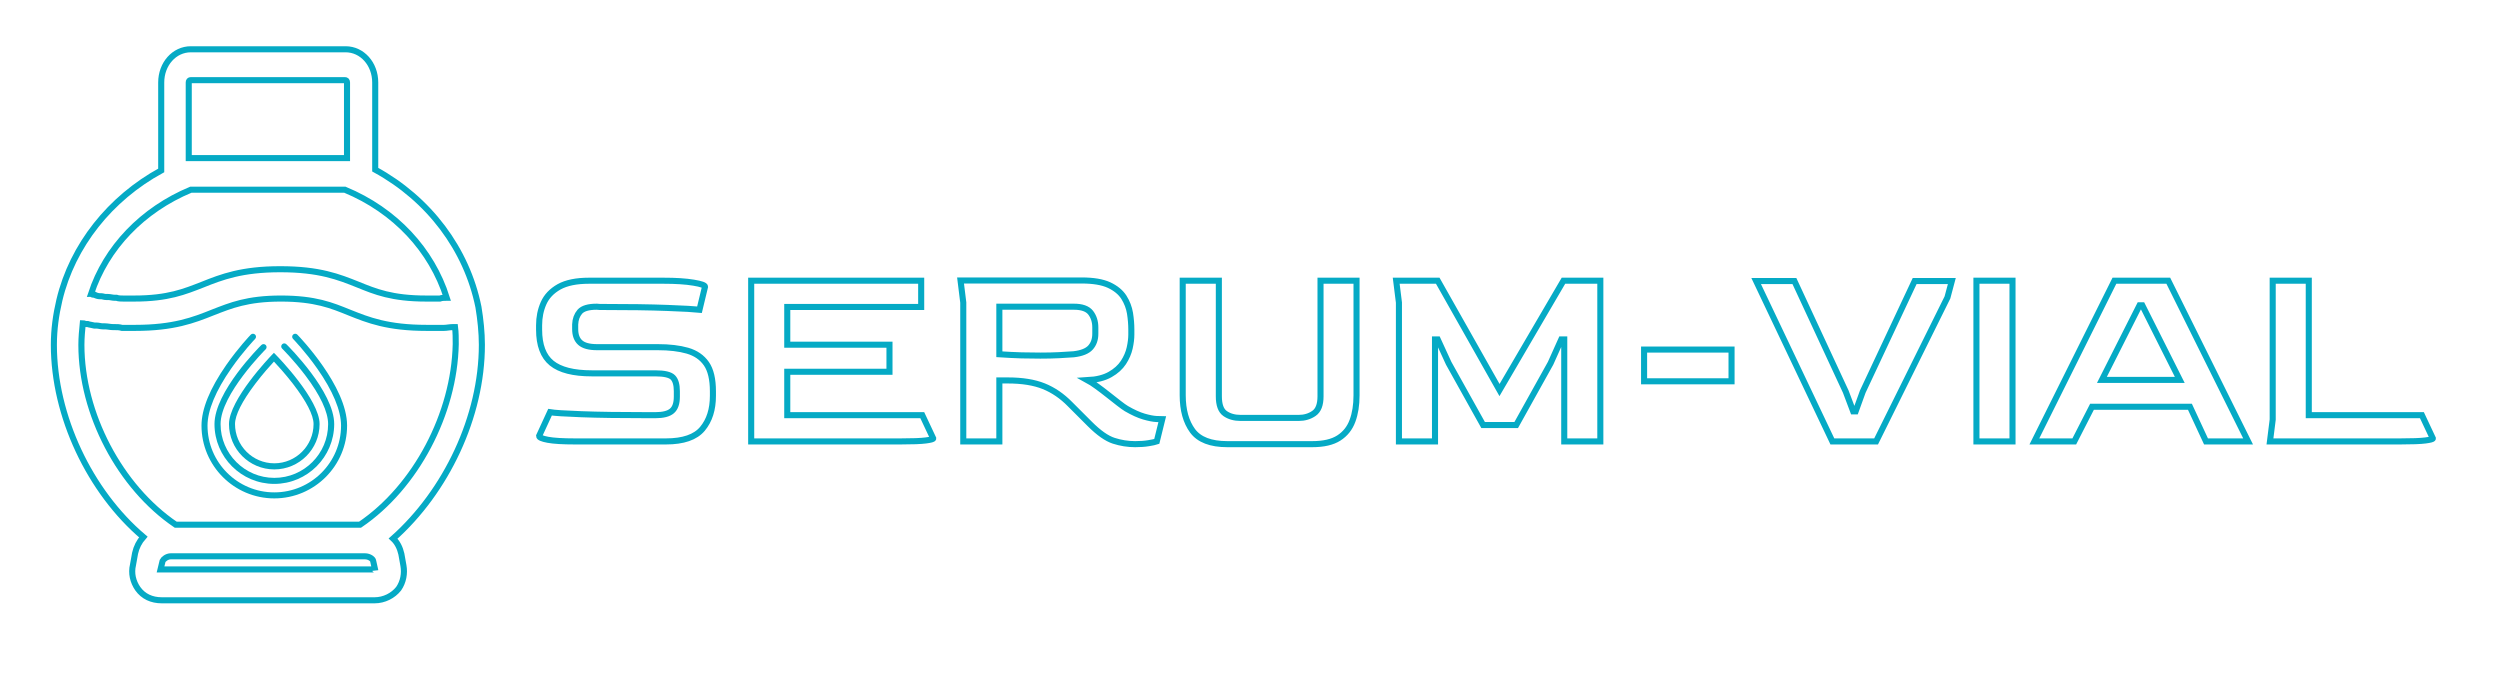
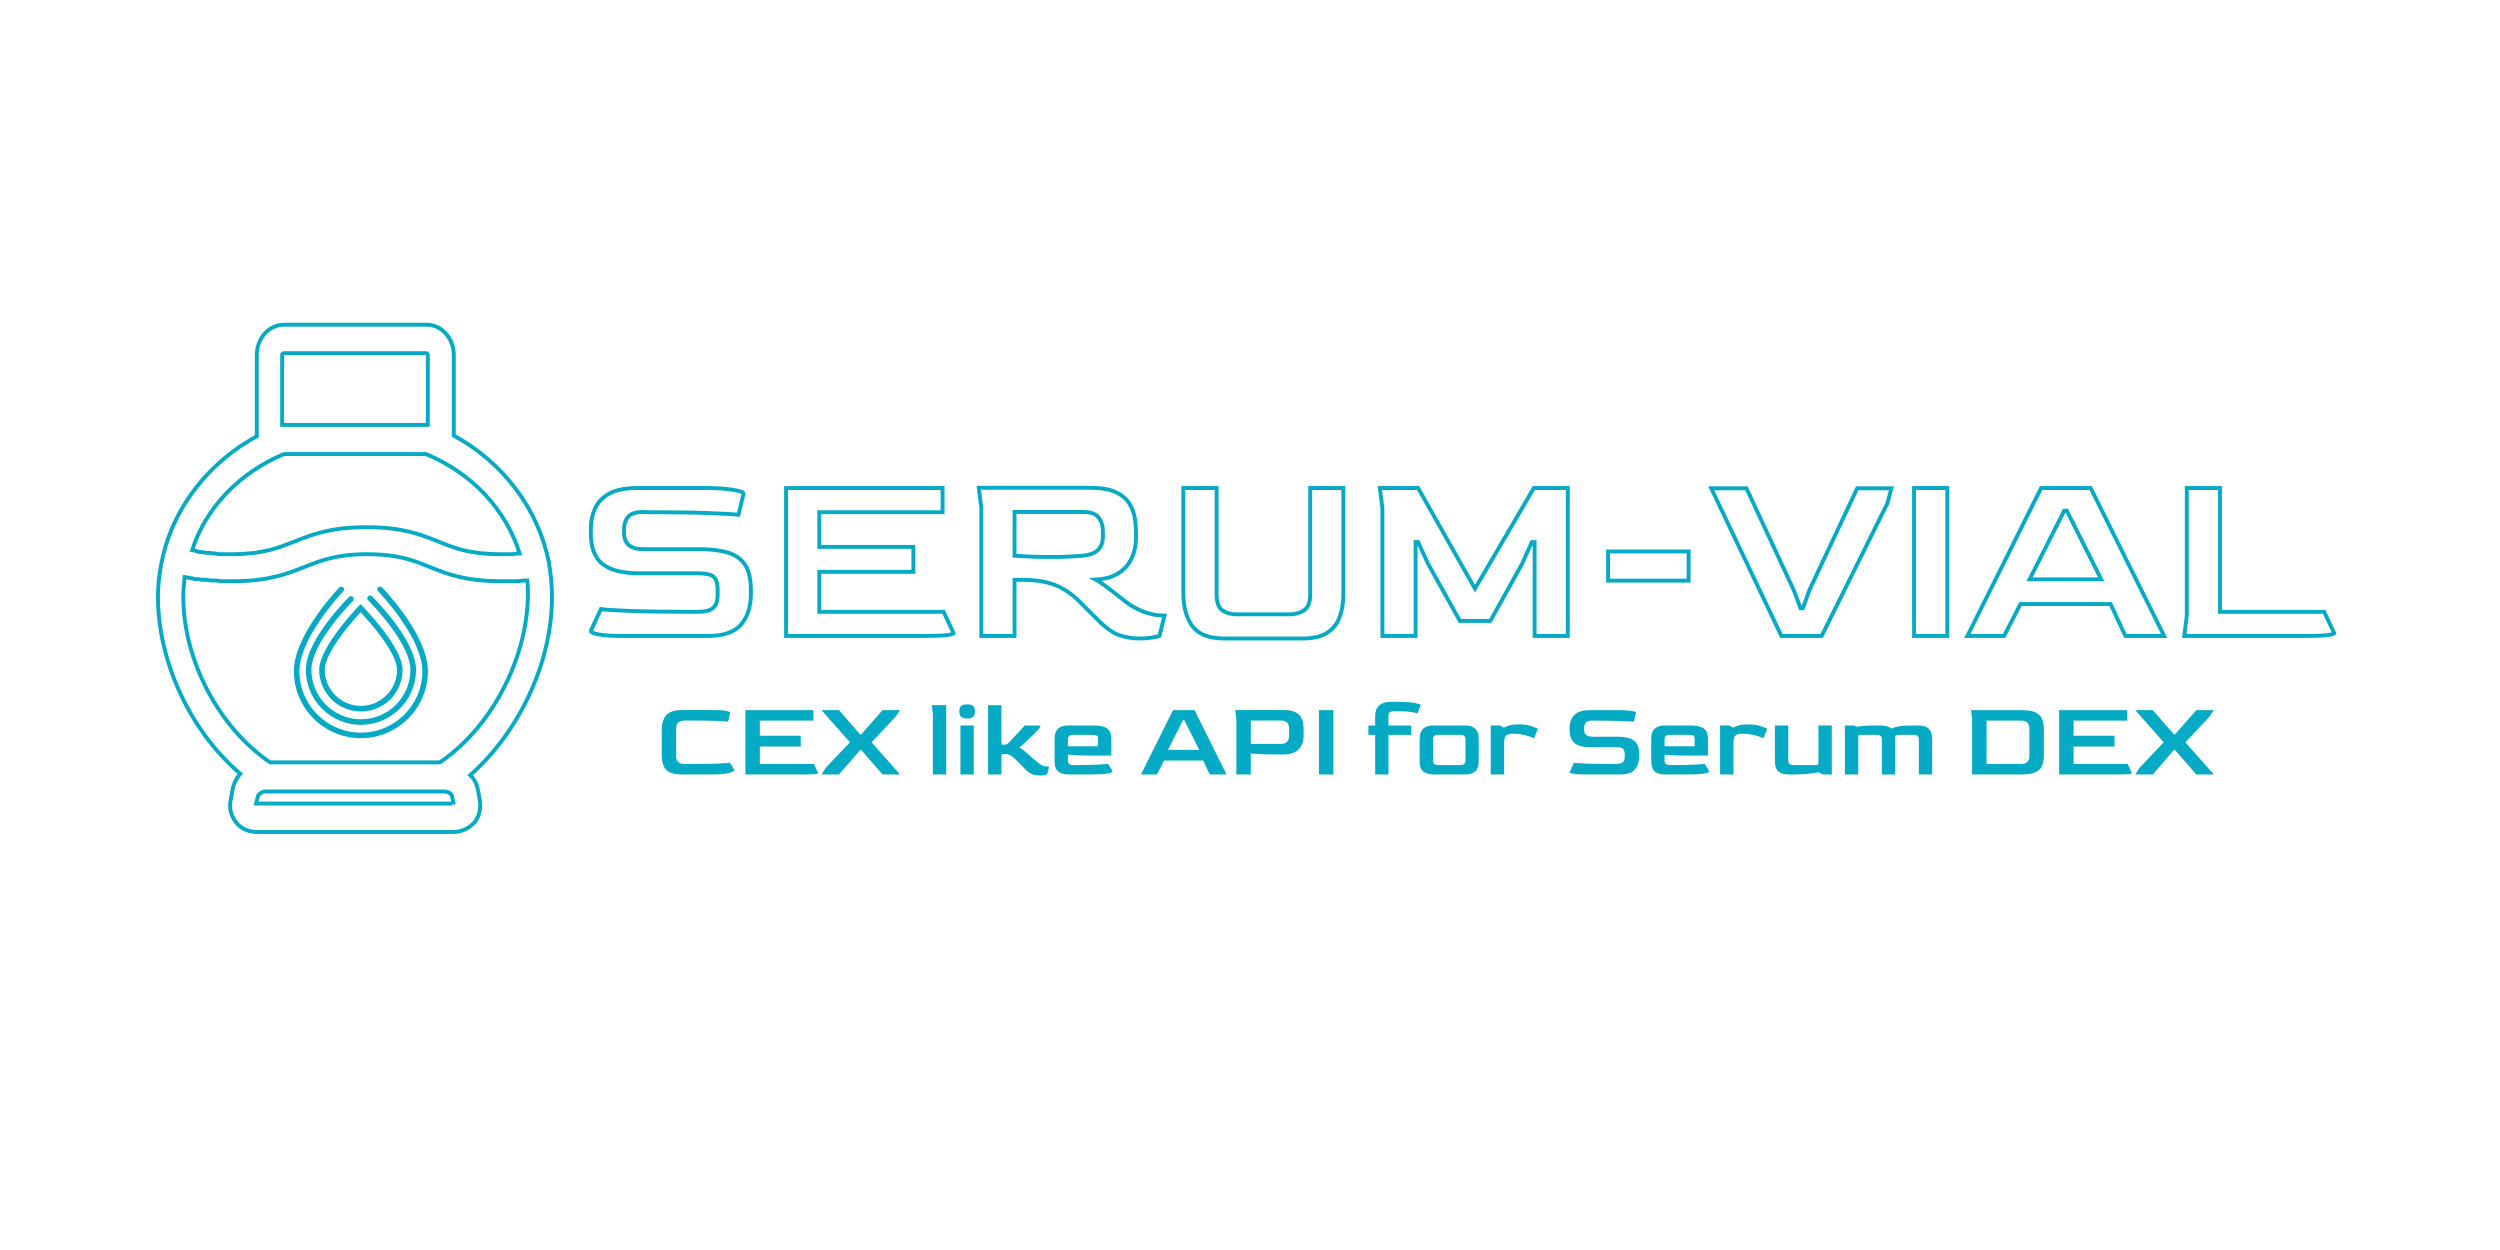
- <svg xmlns="http://www.w3.org/2000/svg" viewBox="79.837 99.108 411.622 110.706">
-   <path d="M 159.178 155.888 C 159.178 153.853 158.95 151.695 158.611 149.66 C 158.611 149.66 158.611 149.66 158.611 149.66 C 158.611 149.66 158.611 149.66 158.611 149.66 C 158.611 149.66 158.611 149.66 158.611 149.66 C 158.611 149.66 158.611 149.66 158.611 149.66 C 156.684 140.132 150.454 131.872 141.616 127.044 L 141.616 112.686 C 141.616 109.635 139.464 107.221 136.744 107.221 L 111.253 107.221 C 108.533 107.221 106.381 109.635 106.381 112.686 L 106.381 127.17 C 97.998 131.746 91.765 139.497 89.614 148.519 C 89.614 148.519 89.614 148.519 89.614 148.519 C 89.614 148.519 89.614 148.519 89.614 148.519 C 89.614 148.519 89.614 148.519 89.614 148.519 C 89.614 148.519 89.614 148.519 89.614 148.519 C 89.047 150.933 88.707 153.346 88.707 155.888 C 88.707 167.577 94.598 180.03 103.436 187.526 C 102.757 188.29 102.302 189.181 102.078 190.195 L 101.736 192.102 C 101.395 193.498 101.736 194.898 102.529 196.041 C 103.436 197.31 104.795 197.946 106.495 197.946 L 141.504 197.946 C 143.09 197.946 144.562 197.186 145.468 196.041 C 146.261 194.898 146.488 193.498 146.261 192.231 L 145.921 190.324 C 145.694 189.307 145.242 188.417 144.562 187.781 C 153.286 180.03 159.178 167.706 159.178 155.888 Z M 110.914 112.686 C 110.914 112.431 111.027 112.304 111.253 112.304 L 136.63 112.304 C 136.858 112.304 136.972 112.431 136.972 112.686 L 136.972 125.137 L 110.914 125.137 L 110.914 112.686 Z M 111.253 130.347 L 136.63 130.347 C 144.901 133.779 150.905 140.259 153.399 148.139 C 153.399 148.139 153.286 148.139 153.286 148.139 C 152.946 148.139 152.607 148.139 152.265 148.264 C 152.04 148.264 151.928 148.264 151.698 148.264 C 151.135 148.264 150.568 148.264 150.001 148.264 C 144.334 148.264 141.616 147.121 138.785 145.976 C 135.612 144.707 132.439 143.435 125.981 143.435 C 119.638 143.435 116.351 144.707 113.178 145.976 C 110.233 147.121 107.515 148.264 101.962 148.264 C 101.509 148.264 100.944 148.264 100.49 148.264 C 100.377 148.264 100.263 148.264 100.149 148.264 C 99.811 148.264 99.356 148.264 99.019 148.139 C 98.903 148.139 98.903 148.139 98.789 148.139 C 98.338 148.139 97.998 148.009 97.657 148.009 C 97.543 148.009 97.431 148.009 97.317 148.009 C 96.976 148.009 96.75 147.883 96.525 147.883 C 96.411 147.883 96.411 147.883 96.297 147.883 C 95.958 147.883 95.618 147.757 95.392 147.628 C 95.279 147.628 95.279 147.628 95.165 147.628 C 95.051 147.628 94.939 147.502 94.825 147.502 C 97.317 139.876 103.322 133.651 111.253 130.347 Z M 141.389 192.864 L 106.495 192.864 C 106.381 192.864 106.381 192.864 106.269 192.864 L 106.607 191.467 C 106.72 191.212 107.287 190.703 107.966 190.703 L 139.917 190.703 C 140.71 190.703 141.277 191.212 141.277 191.467 L 141.616 192.991 C 141.616 192.864 141.504 192.864 141.389 192.864 Z M 139.124 185.495 L 108.761 185.495 C 99.584 179.268 93.238 167.196 93.238 155.888 C 93.238 154.745 93.352 153.474 93.466 152.331 C 93.691 152.331 93.805 152.457 94.031 152.457 C 94.145 152.457 94.145 152.457 94.26 152.457 C 94.598 152.584 94.939 152.584 95.392 152.712 C 95.506 152.712 95.618 152.712 95.732 152.712 C 96.073 152.712 96.411 152.838 96.75 152.838 C 96.864 152.838 96.976 152.838 97.09 152.838 C 97.543 152.838 97.998 152.965 98.45 152.965 C 98.565 152.965 98.677 152.965 98.677 152.965 C 99.132 152.965 99.47 152.965 99.923 153.093 C 100.035 153.093 100.263 153.093 100.377 153.093 C 100.944 153.093 101.509 153.093 102.078 153.093 C 108.422 153.093 111.706 151.821 114.877 150.552 C 117.824 149.407 120.544 148.264 126.095 148.264 C 131.758 148.264 134.478 149.407 137.311 150.552 C 140.482 151.821 143.655 153.093 150.113 153.093 C 150.905 153.093 151.584 153.093 152.265 153.093 C 152.495 153.093 152.719 153.093 152.946 153.093 C 153.399 153.093 153.853 152.965 154.42 152.965 C 154.532 152.965 154.645 152.965 154.759 152.965 C 154.873 153.853 154.873 154.872 154.873 155.762 C 154.645 167.196 148.301 179.268 139.124 185.495 Z" style="stroke-miterlimit: 5; fill: none; paint-order: fill; stroke: rgb(5, 170, 197);" />
-   <path class="st0" d="M 124.999 176.395 C 120.882 176.395 117.539 173.051 117.539 168.935 C 117.539 164.932 124.291 157.866 124.578 157.569 L 124.932 157.197 L 125.293 157.56 C 125.59 157.857 132.457 164.923 132.457 168.925 C 132.457 173.051 129.115 176.395 124.999 176.395 L 124.999 176.395 Z M 124.941 158.64 C 124.349 159.28 123.107 160.663 121.875 162.288 C 119.69 165.172 118.532 167.465 118.532 168.925 C 118.532 172.487 121.436 175.391 124.999 175.391 C 128.56 175.391 131.464 172.487 131.464 168.925 C 131.464 167.465 130.288 165.172 128.064 162.288 C 126.812 160.674 125.543 159.28 124.941 158.64 Z" style="stroke-opacity: 0.6; fill: rgb(5, 170, 197);" />
-   <path class="st1" d="M 124.999 178.781 C 119.564 178.781 115.152 174.358 115.152 168.935 C 115.152 163.624 122.563 156.213 122.877 155.908 C 123.069 155.717 123.394 155.717 123.585 155.908 C 123.777 156.098 123.777 156.425 123.585 156.614 C 123.509 156.692 116.154 164.045 116.154 168.935 C 116.154 173.815 120.129 177.789 125.008 177.789 C 129.887 177.789 133.862 173.815 133.862 168.935 C 133.862 166.929 132.564 164.159 130.099 160.903 C 128.208 158.411 126.306 156.518 126.288 156.5 C 126.088 156.309 126.088 155.993 126.288 155.793 C 126.478 155.592 126.794 155.592 126.994 155.793 C 127.32 156.109 134.864 163.615 134.864 168.935 C 134.846 174.358 130.433 178.781 124.999 178.781 L 124.999 178.781 Z" style="stroke-opacity: 0.6; fill: rgb(5, 170, 197);" />
-   <path class="st2" d="M 124.999 181.168 C 118.39 181.168 113.014 175.792 113.014 169.183 C 113.014 166.451 114.388 163.09 117.09 159.202 C 119.085 156.338 121.044 154.294 121.129 154.209 C 121.322 154.008 121.637 154.008 121.837 154.198 C 122.039 154.389 122.039 154.704 121.846 154.904 C 121.828 154.924 119.851 156.986 117.902 159.785 C 115.352 163.444 114.005 166.691 114.005 169.183 C 114.005 175.238 118.933 180.177 124.999 180.177 C 131.063 180.177 135.991 175.247 135.991 169.183 C 135.991 166.691 134.635 163.444 132.065 159.785 C 130.099 156.986 128.103 154.924 128.083 154.904 C 127.892 154.704 127.892 154.389 128.094 154.198 C 128.293 154.008 128.609 154.008 128.799 154.209 C 129.133 154.552 136.984 162.707 136.984 169.183 C 136.984 175.792 131.608 181.168 124.999 181.168 Z" style="stroke-opacity: 0.6; fill: rgb(5, 170, 197);" />
-   <path d="M 189.479 171.788 L 174.539 171.788 C 172.499 171.788 170.999 171.698 170.039 171.518 C 169.079 171.338 168.599 171.128 168.599 170.888 L 170.399 166.978 C 171.092 167.098 172.809 167.208 175.549 167.308 C 178.296 167.415 182.069 167.468 186.869 167.468 L 187.719 167.468 C 189.012 167.468 189.929 167.235 190.469 166.768 C 191.009 166.308 191.279 165.521 191.279 164.408 L 191.279 163.508 C 191.279 162.455 191.062 161.705 190.629 161.258 C 190.189 160.805 189.219 160.578 187.719 160.578 L 177.279 160.578 C 174.252 160.578 172.049 160.018 170.669 158.898 C 169.289 157.771 168.599 155.935 168.599 153.388 L 168.599 152.658 C 168.599 151.338 168.846 150.125 169.339 149.018 C 169.832 147.911 170.679 147.018 171.879 146.338 C 173.086 145.665 174.736 145.328 176.829 145.328 L 189.079 145.328 C 191.112 145.328 192.762 145.435 194.029 145.648 C 195.289 145.855 195.919 146.078 195.919 146.318 L 195.009 150.098 C 194.236 150.011 192.466 149.915 189.699 149.808 C 186.939 149.701 183.236 149.648 178.589 149.648 L 178.099 149.608 C 176.719 149.608 175.786 149.885 175.299 150.438 C 174.826 150.991 174.572 151.688 174.539 152.528 L 174.539 153.288 C 174.539 154.281 174.816 155.025 175.369 155.518 C 175.922 156.018 176.846 156.268 178.139 156.268 L 188.129 156.268 C 190.049 156.268 191.682 156.461 193.029 156.848 C 194.382 157.241 195.419 157.955 196.139 158.988 C 196.859 160.021 197.219 161.545 197.219 163.558 L 197.219 164.278 C 197.219 166.525 196.642 168.338 195.489 169.718 C 194.336 171.098 192.332 171.788 189.479 171.788 Z M 228.089 171.788 L 203.519 171.788 L 203.519 145.328 L 231.509 145.328 L 231.509 149.648 L 209.459 149.648 L 209.459 155.858 L 226.289 155.858 L 226.289 160.318 L 209.459 160.318 L 209.459 167.468 L 231.689 167.468 L 233.489 171.298 C 233.489 171.411 233.082 171.521 232.269 171.628 C 231.462 171.735 230.069 171.788 228.089 171.788 Z M 266.739 172.238 C 265.539 172.238 264.362 172.051 263.209 171.678 C 262.056 171.305 260.742 170.381 259.269 168.908 L 256.029 165.668 C 254.709 164.321 253.262 163.331 251.689 162.698 C 250.116 162.065 248.142 161.748 245.769 161.748 L 244.379 161.748 L 244.379 171.788 L 238.439 171.788 L 238.439 148.928 L 237.989 145.288 L 257.929 145.288 C 259.842 145.288 261.349 145.541 262.449 146.048 C 263.542 146.561 264.352 147.228 264.879 148.048 C 265.399 148.875 265.736 149.751 265.889 150.678 C 266.036 151.611 266.109 152.498 266.109 153.338 L 266.109 154.198 C 266.109 154.851 266.019 155.585 265.839 156.398 C 265.659 157.211 265.316 158.008 264.809 158.788 C 264.296 159.568 263.569 160.225 262.629 160.758 C 261.682 161.305 260.442 161.621 258.909 161.708 C 259.302 161.921 259.799 162.245 260.399 162.678 C 260.999 163.111 261.622 163.585 262.269 164.098 C 262.909 164.605 263.499 165.068 264.039 165.488 C 264.579 165.908 264.999 166.208 265.299 166.388 C 266.379 167.015 267.342 167.451 268.189 167.698 C 269.022 167.938 269.712 168.071 270.259 168.098 C 270.792 168.125 271.106 168.138 271.199 168.138 L 270.299 171.788 C 270.026 171.881 269.576 171.978 268.949 172.078 C 268.322 172.185 267.586 172.238 266.739 172.238 Z M 251.129 157.658 C 252.269 157.658 253.289 157.635 254.189 157.588 C 255.089 157.548 255.899 157.498 256.619 157.438 C 257.939 157.285 258.862 156.915 259.389 156.328 C 259.916 155.741 260.179 154.985 260.179 154.058 L 260.179 153.018 C 260.179 152.065 259.922 151.255 259.409 150.588 C 258.896 149.935 257.979 149.608 256.659 149.608 L 244.379 149.608 L 244.379 157.438 C 245.699 157.525 246.912 157.585 248.019 157.618 C 249.132 157.645 250.169 157.658 251.129 157.658 Z M 295.899 172.238 L 281.909 172.238 C 279.182 172.238 277.276 171.505 276.189 170.038 C 275.109 168.565 274.569 166.615 274.569 164.188 L 274.569 145.328 L 280.519 145.328 L 280.519 164.368 C 280.519 165.775 280.862 166.718 281.549 167.198 C 282.236 167.678 283.089 167.918 284.109 167.918 L 293.649 167.918 C 294.616 167.918 295.456 167.671 296.169 167.178 C 296.896 166.685 297.259 165.748 297.259 164.368 L 297.259 145.328 L 303.189 145.328 L 303.189 164.188 C 303.189 165.808 302.966 167.215 302.519 168.408 C 302.072 169.615 301.322 170.555 300.269 171.228 C 299.216 171.901 297.759 172.238 295.899 172.238 Z M 316.109 171.788 L 310.169 171.788 L 310.169 148.928 L 309.719 145.328 L 316.559 145.328 L 326.729 163.328 L 337.259 145.328 L 343.329 145.328 L 343.329 171.788 L 337.389 171.788 L 337.389 154.998 L 336.899 154.998 L 335.139 158.918 L 329.479 169.088 L 324.029 169.088 L 318.359 158.918 L 316.559 154.998 L 316.109 154.998 L 316.109 171.788 Z M 364.934 161.888 L 350.534 161.888 L 350.534 156.668 L 364.934 156.668 L 364.934 161.888 Z M 388.734 171.788 L 381.534 171.788 L 368.984 145.378 L 375.284 145.378 L 383.744 163.598 L 384.964 166.838 L 385.364 166.838 L 386.534 163.598 L 395.084 145.378 L 401.204 145.378 L 400.484 148.078 L 388.734 171.788 Z M 411.194 171.788 L 405.254 171.788 L 405.254 145.328 L 411.194 145.328 L 411.194 171.788 Z M 421.364 171.788 L 414.794 171.788 L 427.974 145.328 L 436.844 145.328 L 449.984 171.788 L 443.054 171.788 L 440.404 166.078 L 424.284 166.078 L 421.364 171.788 Z M 432.114 149.378 L 425.914 161.658 L 438.734 161.658 L 432.564 149.378 L 432.114 149.378 Z M 475.004 171.788 L 453.584 171.788 L 454.034 168.188 L 454.034 145.328 L 459.974 145.328 L 459.974 167.468 L 478.604 167.468 L 480.404 171.298 C 480.404 171.411 479.997 171.521 479.184 171.628 C 478.377 171.735 476.984 171.788 475.004 171.788 Z" style="white-space: pre; fill: none; stroke: rgb(5, 170, 197);" />
+ <svg xmlns="http://www.w3.org/2000/svg" viewBox="40.211 11.566 640 320">
+   <path d="M181.52 164.355c0-2.912-.326-6.001-.811-8.914 0 0 0 0 0 0s0 0 0 0 0 0 0 0 0 0 0 0c-2.758-13.639-11.676-25.462-24.327-32.373v-20.551c0-4.368-3.08-7.823-6.973-7.823h-36.488c-3.893 0-6.974 3.455-6.974 7.823v20.732c-11.999 6.55-20.921 17.644-24 30.558 0 0 0 0 0 0s0 0 0 0 0 0 0 0 0 0 0 0c-.811 3.456-1.298 6.91-1.298 10.548 0 16.732 8.432 34.557 21.083 45.287a8.386 8.386 0 00-1.944 3.82l-.489 2.73c-.489 1.998 0 4.002 1.135 5.638 1.298 1.816 3.243 2.727 5.677 2.727h50.111c2.27 0 4.377-1.088 5.674-2.727 1.135-1.636 1.46-3.64 1.135-5.454l-.487-2.729c-.324-1.456-.971-2.73-1.945-3.64 12.488-11.095 20.921-28.735 20.921-45.652zm-69.084-61.838c0-.365.162-.547.485-.547h36.324c.327 0 .49.182.49.547v17.822h-37.299v-17.822zm.485 25.279h36.324c11.839 4.913 20.434 14.188 24.003 25.468h-.161c-.487 0-.972 0-1.462.178H168.385c-8.112 0-12.003-1.636-16.055-3.275-4.542-1.816-9.084-3.637-18.327-3.637-9.08 0-13.785 1.821-18.326 3.637-4.216 1.639-8.106 3.275-16.055 3.275h-2.595c-.484 0-1.135 0-1.618-.178h-.329c-.645 0-1.132-.187-1.62-.187h-.487c-.488 0-.811-.18-1.133-.18h-.327c-.485 0-.972-.18-1.295-.365h-.325c-.163 0-.324-.18-.487-.18 3.567-10.916 12.163-19.826 23.515-24.556zm43.136 89.486H105.787l.484-1.999c.162-.365.973-1.094 1.945-1.094h45.734c1.135 0 1.947.729 1.947 1.094l.485 2.181c0-.182-.16-.182-.325-.182zm-3.242-10.547h-43.461c-13.136-8.914-22.219-26.193-22.219-42.38 0-1.636.163-3.455.326-5.091.322 0 .485.18.809.18h.327c.484.182.972.182 1.621.365h.486c.489 0 .972.181 1.458.181h.486c.649 0 1.3.181 1.947.181h.325c.651 0 1.135 0 1.783.184h3.085c9.081 0 13.781-1.821 18.32-3.638 4.219-1.638 8.112-3.275 16.058-3.275 8.106 0 11.999 1.637 16.054 3.275 4.539 1.817 9.081 3.638 18.325 3.638h4.055c.648 0 1.298-.184 2.11-.184h.485c.163 1.272.163 2.73.163 4.004-.326 16.367-9.407 33.646-22.543 42.56z" stroke-miterlimit="5" fill="none" paint-order="fill" stroke="#05aac5" />
+   <path class="st0" d="M132.597 193.709c-5.893 0-10.678-4.787-10.678-10.678 0-5.73 9.665-15.844 10.075-16.269l.507-.533.517.52c.425.425 10.254 10.539 10.254 16.267 0 5.906-4.783 10.693-10.675 10.693zm-.083-25.414a73.003 73.003 0 00-4.389 5.221c-3.127 4.128-4.785 7.411-4.785 9.5 0 5.099 4.157 9.256 9.257 9.256 5.097 0 9.254-4.157 9.254-9.256 0-2.089-1.683-5.372-4.867-9.5a76.121 76.121 0 00-4.47-5.221z" fill="#05aac5" />
+   <path class="st1" d="M132.597 197.124c-7.78 0-14.095-6.331-14.095-14.093 0-7.602 10.608-18.21 11.058-18.647a.729.729 0 011.013 0 .723.723 0 010 1.011c-.109.111-10.637 10.636-10.637 17.636 0 6.985 5.69 12.673 12.674 12.673 6.984 0 12.673-5.688 12.673-12.673 0-2.872-1.858-6.837-5.386-11.497-2.707-3.567-5.429-6.277-5.455-6.303a.704.704 0 010-1.012.701.701 0 011.011 0c.466.453 11.265 11.197 11.265 18.812-.026 7.762-6.343 14.093-14.121 14.093z" fill="#05aac5" />
+   <path class="st2" d="M132.597 200.541c-9.46 0-17.155-7.695-17.155-17.155 0-3.911 1.966-8.722 5.834-14.287 2.856-4.099 5.66-7.025 5.781-7.147a.717.717 0 011.014-.016.709.709 0 01.013 1.011c-.026.029-2.856 2.98-5.646 6.987-3.65 5.237-5.578 9.885-5.578 13.452 0 8.667 7.054 15.736 15.737 15.736 8.68 0 15.734-7.056 15.734-15.736 0-3.567-1.941-8.215-5.62-13.452-2.814-4.007-5.671-6.958-5.7-6.987a.712.712 0 01.016-1.011.711.711 0 011.009.016c.478.491 11.716 12.164 11.716 21.434 0 9.46-7.695 17.155-17.155 17.155z" fill="#05aac5" />
+   <path d="M221.348 174.376h-21.385c-2.92 0-5.067-.128-6.441-.386-1.374-.258-2.061-.558-2.061-.902l2.576-5.597c.992.172 3.45.33 7.372.473 3.932.153 9.332.229 16.203.229h1.217c1.85 0 3.163-.334 3.936-1.002.773-.659 1.159-1.785 1.159-3.378v-1.288c0-1.508-.31-2.581-.93-3.221-.63-.648-2.018-.973-4.165-.973h-14.944c-4.333 0-7.486-.802-9.462-2.405-1.975-1.613-2.962-4.241-2.962-7.887v-1.045c0-1.889.353-3.626 1.059-5.21.705-1.585 1.918-2.863 3.635-3.836 1.728-.964 4.09-1.446 7.086-1.446h17.534c2.91 0 5.272.153 7.086.458 1.803.296 2.705.615 2.705.959l-1.303 5.411c-1.106-.125-3.64-.262-7.6-.415-3.951-.154-9.251-.229-15.903-.229l-.701-.058c-1.976 0-3.311.397-4.008 1.188-.677.792-1.041 1.79-1.088 2.992v1.088c0 1.421.396 2.486 1.188 3.192.792.715 2.114 1.073 3.965 1.073h14.3c2.748 0 5.085.277 7.013.831 1.937.562 3.421 1.584 4.452 3.063 1.031 1.478 1.546 3.66 1.546 6.541v1.031c0 3.216-.826 5.811-2.476 7.786-1.651 1.976-4.519 2.963-8.603 2.963zm55.266 0h-35.169v-37.874h40.064v6.184h-31.562v8.888h24.09v6.384h-24.09v10.235h31.82l2.576 5.482c0 .162-.582.319-1.746.472-1.155.154-3.149.229-5.983.229zm55.323.645c-1.718 0-3.402-.268-5.053-.802-1.65-.534-3.531-1.856-5.639-3.965l-4.638-4.638c-1.89-1.928-3.961-3.345-6.212-4.251-2.252-.906-5.078-1.36-8.474-1.36h-1.99v14.371h-8.502v-32.721l-.644-5.21h28.541c2.739 0 4.896.362 6.47 1.088 1.565.734 2.724 1.689 3.479 2.862a10.114 10.114 0 011.445 3.765 24.42 24.42 0 01.315 3.807v1.231c0 .935-.129 1.986-.386 3.149-.258 1.164-.749 2.305-1.475 3.421-.734 1.117-1.774 2.057-3.12 2.82-1.356.783-3.13 1.236-5.325 1.36.563.305 1.274.769 2.133 1.389a73.648 73.648 0 012.677 2.032c.916.726 1.76 1.389 2.533 1.99.773.601 1.374 1.03 1.804 1.288 1.546.897 2.924 1.522 4.137 1.875 1.192.344 2.18.534 2.962.573a46.89 46.89 0 001.346.057l-1.288 5.224c-.391.134-1.035.272-1.933.416-.897.153-1.951.229-3.163.229zm-22.344-20.87c1.632 0 3.092-.033 4.38-.1a92.002 92.002 0 003.478-.215c1.89-.219 3.211-.749 3.965-1.589.755-.84 1.131-1.922 1.131-3.249v-1.489c0-1.364-.368-2.523-1.102-3.478-.734-.935-2.047-1.403-3.936-1.403h-17.578v11.208c1.89.125 3.626.21 5.21.258 1.594.038 3.078.057 4.452.057zm64.083 20.87h-20.025c-3.903 0-6.631-1.05-8.187-3.149-1.546-2.109-2.319-4.9-2.319-8.374v-26.996h8.517v27.254c0 2.014.491 3.363 1.474 4.05.983.687 2.204 1.031 3.664 1.031h13.656c1.384 0 2.586-.354 3.607-1.059 1.04-.706 1.56-2.047 1.56-4.022v-27.254h8.488v26.996c0 2.319-.319 4.333-.959 6.04-.64 1.728-1.713 3.074-3.221 4.037-1.507.963-3.592 1.446-6.255 1.446zm28.929-.645h-8.503v-32.721l-.644-5.153h9.791l14.557 25.765 15.073-25.765h8.688v37.874h-8.502v-24.033h-.702l-2.519 5.611-8.102 14.558h-7.801l-8.116-14.558-2.576-5.611h-.644v24.033zm69.887-14.17H451.88v-7.472h20.612v7.472zm34.067 14.17h-10.306l-17.964-37.803h9.018l12.11 26.08 1.746 4.638h.573l1.674-4.638 12.239-26.08h8.76l-1.031 3.865-16.819 33.938zm32.149 0h-8.502v-37.874h8.502v37.874zm14.558 0h-9.405l18.866-37.874h12.696l18.809 37.874h-9.92l-3.793-8.173h-23.074l-4.179 8.173zm15.387-32.077l-8.875 17.577h18.351l-8.832-17.577h-.644zm61.392 32.077h-30.66l.644-5.153v-32.721h8.502v31.691h26.667l2.577 5.482c0 .162-.583.319-1.747.472-1.155.154-3.149.229-5.983.229z" style="white-space:pre" fill="none" stroke="#05aac5" />
+   <path d="M222.519 209.825h-7.79c-1.32 0-2.353-.187-3.1-.56-.747-.373-1.27-.933-1.57-1.68-.3-.747-.45-1.67-.45-2.77v-6.25c0-1.787.4-3.107 1.2-3.96.807-.847 2.113-1.27 3.92-1.27h8.43c1.287 0 2.273.07 2.96.21.68.14 1.02.283 1.02.43l-.56 2.33c-.32-.06-1.26-.123-2.82-.19-1.553-.06-3.817-.09-6.79-.09h-1.42c-1.493 0-2.24.66-2.24 1.98v7.14c0 .64.163 1.13.49 1.47.327.347.91.52 1.75.52h1.14c3.1 0 5.503-.033 7.21-.1 1.713-.06 2.773-.13 3.18-.21l1.15 1.85c0 .093-.153.233-.46.42-.307.187-.873.357-1.7.51-.82.147-2.003.22-3.55.22zm23.799 0h-15.29v-16.46h17.42v2.68h-13.72v3.87h10.47v2.77h-10.47v4.45h13.83l1.12 2.38c0 .073-.253.143-.76.21-.5.067-1.366.1-2.6.1zm8.678 0h-4.48l1.06-1.68 6.22-6.55-7.28-8.23h4.48l5.4 6.18h.31l5.43-6.18h4.48l-1.09 1.65-6.19 6.58 7.28 8.23h-4.48l-5.43-6.24h-.31l-5.4 6.24zm27.443 0h-3.42v-15.51l-.28-2.24h3.7v17.75zm5.346-14.31c-.693 0-1.197-.14-1.51-.42-.32-.28-.48-.747-.48-1.4 0-.673.153-1.143.46-1.41.307-.273.817-.41 1.53-.41.707 0 1.22.137 1.54.41.313.267.47.737.47 1.41 0 .633-.157 1.097-.47 1.39-.32.287-.833.43-1.54.43zm1.71 14.31h-3.42v-12.54h3.42v12.54zm17.074.28c-.78 0-1.447-.093-2-.28-.554-.187-1.137-.587-1.75-1.2-.054-.06-.204-.21-.45-.45-.24-.247-.507-.517-.8-.81-.287-.3-.55-.573-.79-.82a57.86 57.86 0 01-.48-.47c-.467-.467-.91-.83-1.33-1.09-.42-.267-.937-.4-1.55-.4-.414 0-.657.04-.73.12-.074.073-.11.323-.11.75v4.37h-3.42v-17.72h3.42v10.08h.89c.34 0 .64-.133.9-.4.166-.167.483-.5.95-1 .466-.507.993-1.077 1.58-1.71.586-.633 1.123-1.223 1.61-1.77h4.12l-.45.87c-.427.447-.894.92-1.4 1.42-.507.493-.997.967-1.47 1.42-.474.46-.907.863-1.3 1.21-.394.347-.694.573-.9.68.56.3 1.063.643 1.51 1.03.453.38.94.807 1.46 1.28.52.48 1.146 1.017 1.88 1.61.653.527 1.26.83 1.82.91.56.087.893.13 1 .13l-.5 1.96c-.187.053-.44.113-.76.18-.314.067-.63.1-.95.1zm12.933-.28h-5.62c-.933 0-1.653-.12-2.16-.36-.506-.247-.866-.557-1.08-.93a3.045 3.045 0 01-.39-1.17c-.046-.413-.07-.787-.07-1.12v-5.38c0-.28.024-.62.07-1.02.047-.4.177-.797.39-1.19.214-.393.577-.72 1.09-.98.514-.26 1.23-.39 2.15-.39h6.02c1.227 0 2.19.117 2.89.35.7.233 1.197.61 1.49 1.13.287.52.43 1.22.43 2.1v4.14h-4.9c-1.68 0-3.046-.037-4.1-.11-1.053-.073-1.756-.12-2.11-.14v1.54c-.02.747.427 1.12 1.34 1.12h1.43c1.007 0 1.99-.013 2.95-.04a88.761 88.761 0 004.58-.24l1.12 1.82c0 .58-1.84.87-5.52.87zm-5.9-9.02v1.8h7.7v-1.8c0-.373-.043-.633-.13-.78-.086-.147-.333-.24-.74-.28-.413-.04-1.113-.06-2.1-.06h-3.39c-.893 0-1.34.373-1.34 1.12zm22.79 9.02h-4.09l8.2-16.46h5.52l8.18 16.46h-4.32l-1.65-3.56h-10.02l-1.82 3.56zm6.69-13.94l-3.86 7.64h7.98l-3.84-7.64h-.28zm17.335 13.94h-3.7v-14.22l-.28-2.27h12.4c1.2 0 2.14.157 2.82.47.68.32 1.183.737 1.51 1.25.327.513.537 1.06.63 1.64.093.58.14 1.13.14 1.65v1.65c0 .433-.067.913-.2 1.44a4.384 4.384 0 01-.72 1.54c-.36.5-.873.913-1.54 1.24-.673.327-1.553.49-2.64.49h-2.85c-1.18 0-2.277-.03-3.29-.09-1.02-.053-1.78-.1-2.28-.14v5.35zm0-13.8v5.99h7.61c.84 0 1.42-.207 1.74-.62.313-.407.47-.9.47-1.48v-1.77c0-.593-.157-1.097-.47-1.51-.32-.407-.89-.61-1.71-.61h-7.64zm21.14 13.8h-3.7v-16.46h3.7v16.46zm14.105 0h-3.41v-10.14h-1.74v-2.38h1.74v-2.49c0-.633.124-1.22.37-1.76.254-.54.674-.98 1.26-1.32.594-.333 1.374-.5 2.34-.5h1.4c2.24 0 3.85.103 4.83.31.98.2 1.47.377 1.47.53l-.84 2.13c-.313-.133-.883-.26-1.71-.38-.82-.12-1.806-.18-2.96-.18h-1.4c-.466 0-.81.083-1.03.25-.213.167-.32.457-.32.87v2.54h5.83v2.38h-5.83v10.14zm19.402 0h-7.72c-1.253 0-2.183-.253-2.79-.76-.607-.5-.91-1.32-.91-2.46v-5.74c0-.28.023-.62.07-1.02.047-.4.177-.797.39-1.19.213-.393.577-.72 1.09-.98.513-.26 1.23-.39 2.15-.39h7.72c.933 0 1.653.13 2.16.39.507.26.867.587 1.08.98.213.393.343.79.39 1.19.047.4.07.74.07 1.02v5.38c0 .333-.023.707-.07 1.12a2.862 2.862 0 01-.41 1.17c-.22.373-.583.683-1.09.93-.5.24-1.21.36-2.13.36zm-6.66-2.41h5.6c.913 0 1.37-.373 1.37-1.12v-5.49c0-.747-.457-1.12-1.37-1.12h-5.6c-.893 0-1.34.373-1.34 1.12v5.49c0 .747.447 1.12 1.34 1.12zm16.859 2.41h-3.42v-12.54h2.3l1.06.56a6.886 6.886 0 011.57-.62c.56-.147 1.27-.22 2.13-.22 1.36 0 2.464.147 3.31.44.854.3 1.42.527 1.7.68l-.98 2.43c-.226-.113-.596-.257-1.11-.43a14.913 14.913 0 00-1.8-.49c-.693-.153-1.45-.23-2.27-.23h-.31c-.893 0-1.476.18-1.75.54-.273.353-.416.94-.43 1.76v8.12zm29.758 0h-9.29c-1.273 0-2.207-.057-2.8-.17-.6-.113-.9-.243-.9-.39l1.12-2.44c.427.08 1.497.15 3.21.21 1.707.067 4.053.1 7.04.1h.53c.8 0 1.37-.143 1.71-.43.333-.293.5-.783.5-1.47v-.56c0-.653-.133-1.12-.4-1.4-.273-.28-.877-.42-1.81-.42h-6.5c-1.88 0-3.25-.35-4.11-1.05-.86-.7-1.29-1.843-1.29-3.43v-.45c0-.82.153-1.577.46-2.27.307-.687.833-1.24 1.58-1.66.747-.42 1.773-.63 3.08-.63h7.62c1.267 0 2.293.063 3.08.19.787.133 1.18.273 1.18.42l-.56 2.35c-.487-.053-1.59-.113-3.31-.18-1.713-.067-4.017-.1-6.91-.1l-.31-.02c-.86 0-1.44.17-1.74.51-.3.347-.457.783-.47 1.31v.47c0 .62.17 1.083.51 1.39.347.307.923.46 1.73.46h6.21c1.193 0 2.21.12 3.05.36.84.247 1.487.69 1.94 1.33.447.647.67 1.597.67 2.85v.44c0 1.4-.36 2.53-1.08 3.39-.72.86-1.967 1.29-3.74 1.29zm17.217 0h-5.62c-.933 0-1.653-.12-2.16-.36-.506-.247-.866-.557-1.08-.93a3.045 3.045 0 01-.39-1.17c-.046-.413-.07-.787-.07-1.12v-5.38c0-.28.024-.62.07-1.02.047-.4.177-.797.39-1.19.214-.393.577-.72 1.09-.98.514-.26 1.23-.39 2.15-.39h6.02c1.227 0 2.19.117 2.89.35.7.233 1.197.61 1.49 1.13.287.52.43 1.22.43 2.1v4.14h-4.9c-1.68 0-3.046-.037-4.1-.11-1.053-.073-1.756-.12-2.11-.14v1.54c-.02.747.427 1.12 1.34 1.12h1.43c1.007 0 1.99-.013 2.95-.04a88.761 88.761 0 004.58-.24l1.12 1.82c0 .58-1.84.87-5.52.87zm-5.9-9.02v1.8h7.7v-1.8c0-.373-.043-.633-.13-.78-.086-.147-.333-.24-.74-.28-.413-.04-1.113-.06-2.1-.06h-3.39c-.893 0-1.34.373-1.34 1.12zm17.64 9.02h-3.42v-12.54h2.3l1.06.56a6.886 6.886 0 011.57-.62c.56-.147 1.27-.22 2.13-.22 1.36 0 2.463.147 3.31.44.853.3 1.42.527 1.7.68l-.98 2.43c-.227-.113-.597-.257-1.11-.43a14.913 14.913 0 00-1.8-.49c-.693-.153-1.45-.23-2.27-.23h-.31c-.893 0-1.477.18-1.75.54-.273.353-.417.94-.43 1.76v8.12zm15.728 0h-1.42c-.92 0-1.637-.12-2.15-.36-.514-.247-.877-.557-1.09-.93a3.011 3.011 0 01-.39-1.17 9.991 9.991 0 01-.07-1.12v-8.96h3.42v9.01c-.02.413.113.703.4.87.293.167.606.25.94.25h5.54c.413 0 .656-.037.73-.11.073-.073.11-.317.11-.73v-9.29h3.42v12.54h-2.3l-1.06-.56c-.747.147-1.63.277-2.65.39-1.014.113-2.157.17-3.43.17zm16.219 0h-3.42v-12.54h2.3l.7.33c.54-.093 1.2-.173 1.98-.24.787-.06 1.72-.09 2.8-.09h1.4c.547 0 1.07.07 1.57.21.507.14.88.34 1.12.6.487-.247 1.16-.443 2.02-.59.86-.147 1.98-.22 3.36-.22h1.4c.933 0 1.65.13 2.15.39.507.26.867.587 1.08.98.213.393.343.79.39 1.19.047.4.07.74.07 1.02v8.96h-3.41v-9.02c0-.747-.45-1.12-1.35-1.12h-3.92c-.293 0-.497.04-.61.12-.113.073-.17.24-.17.5v9.52h-3.42v-9.02c0-.747-.447-1.12-1.34-1.12h-3.86c-.36 0-.59.033-.69.1-.1.067-.15.24-.15.52v9.52zm41.853 0h-12.71v-14.22l-.28-2.24h12.99c1.514 0 2.677.187 3.49.56.814.373 1.377.927 1.69 1.66.32.74.48 1.66.48 2.76v6.47c0 1.12-.153 2.047-.46 2.78-.313.74-.873 1.297-1.68 1.67-.813.373-1.986.56-3.52.56zm-9.01-13.78v11.09h8.79c1.434 0 2.16-.663 2.18-1.99v-7.14c0-.54-.156-1-.47-1.38-.32-.387-.89-.58-1.71-.58h-8.79zm33.878 13.78h-15.29v-16.46h17.42v2.68h-13.72v3.87h10.47v2.77h-10.47v4.45h13.83l1.12 2.38c0 .073-.254.143-.76.21-.5.067-1.367.1-2.6.1zm8.677 0h-4.48l1.06-1.68 6.22-6.55-7.28-8.23h4.48l5.4 6.18h.31l5.43-6.18h4.48l-1.09 1.65-6.19 6.58 7.28 8.23h-4.48l-5.43-6.24h-.31l-5.4 6.24z" style="white-space:pre" fill="#05aac5" />
</svg>
